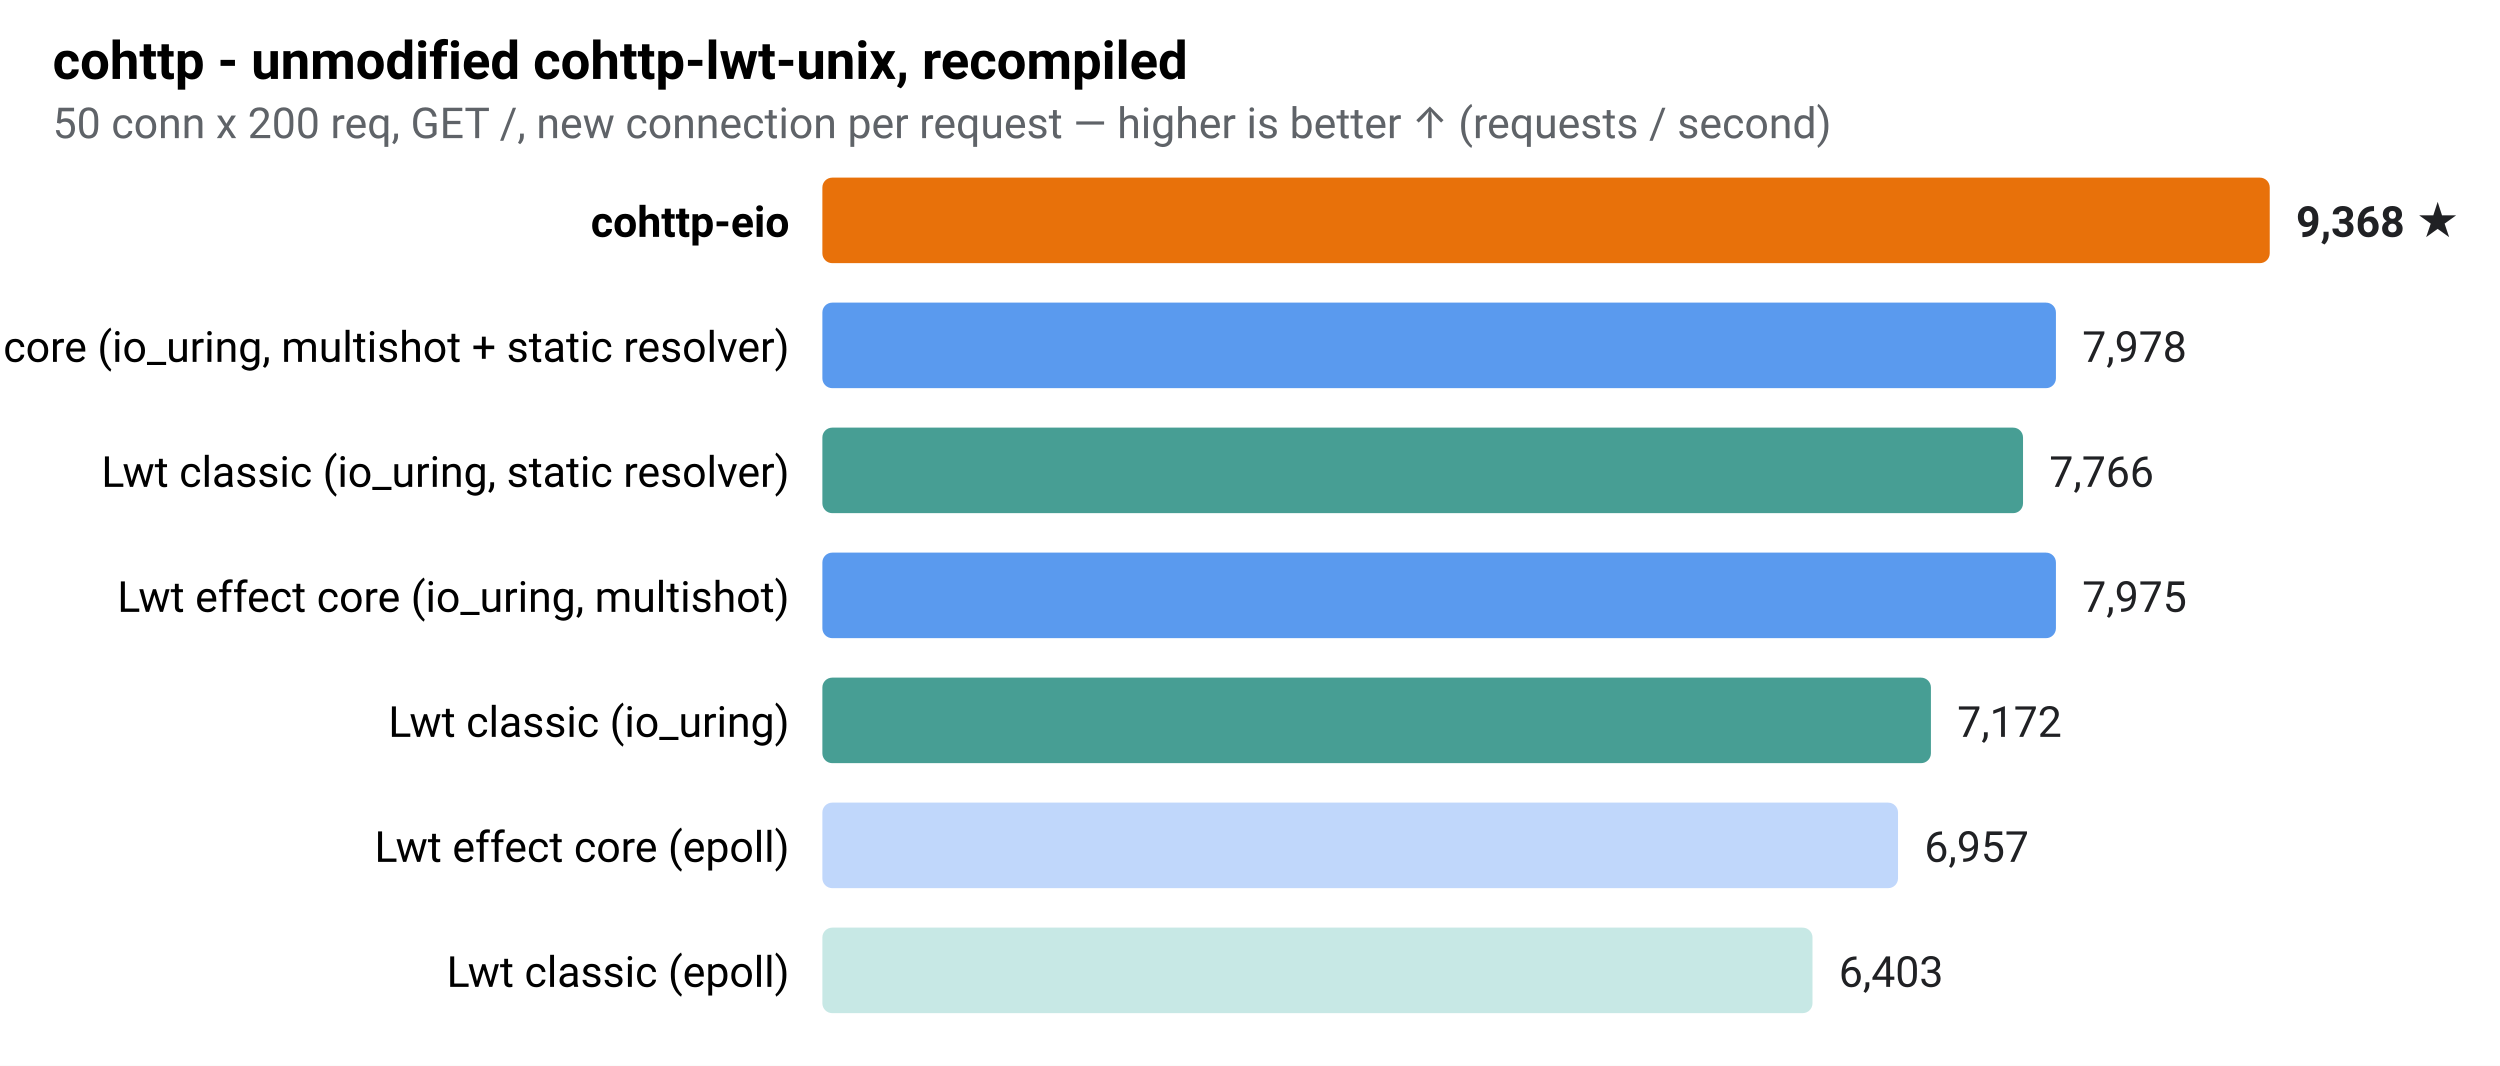
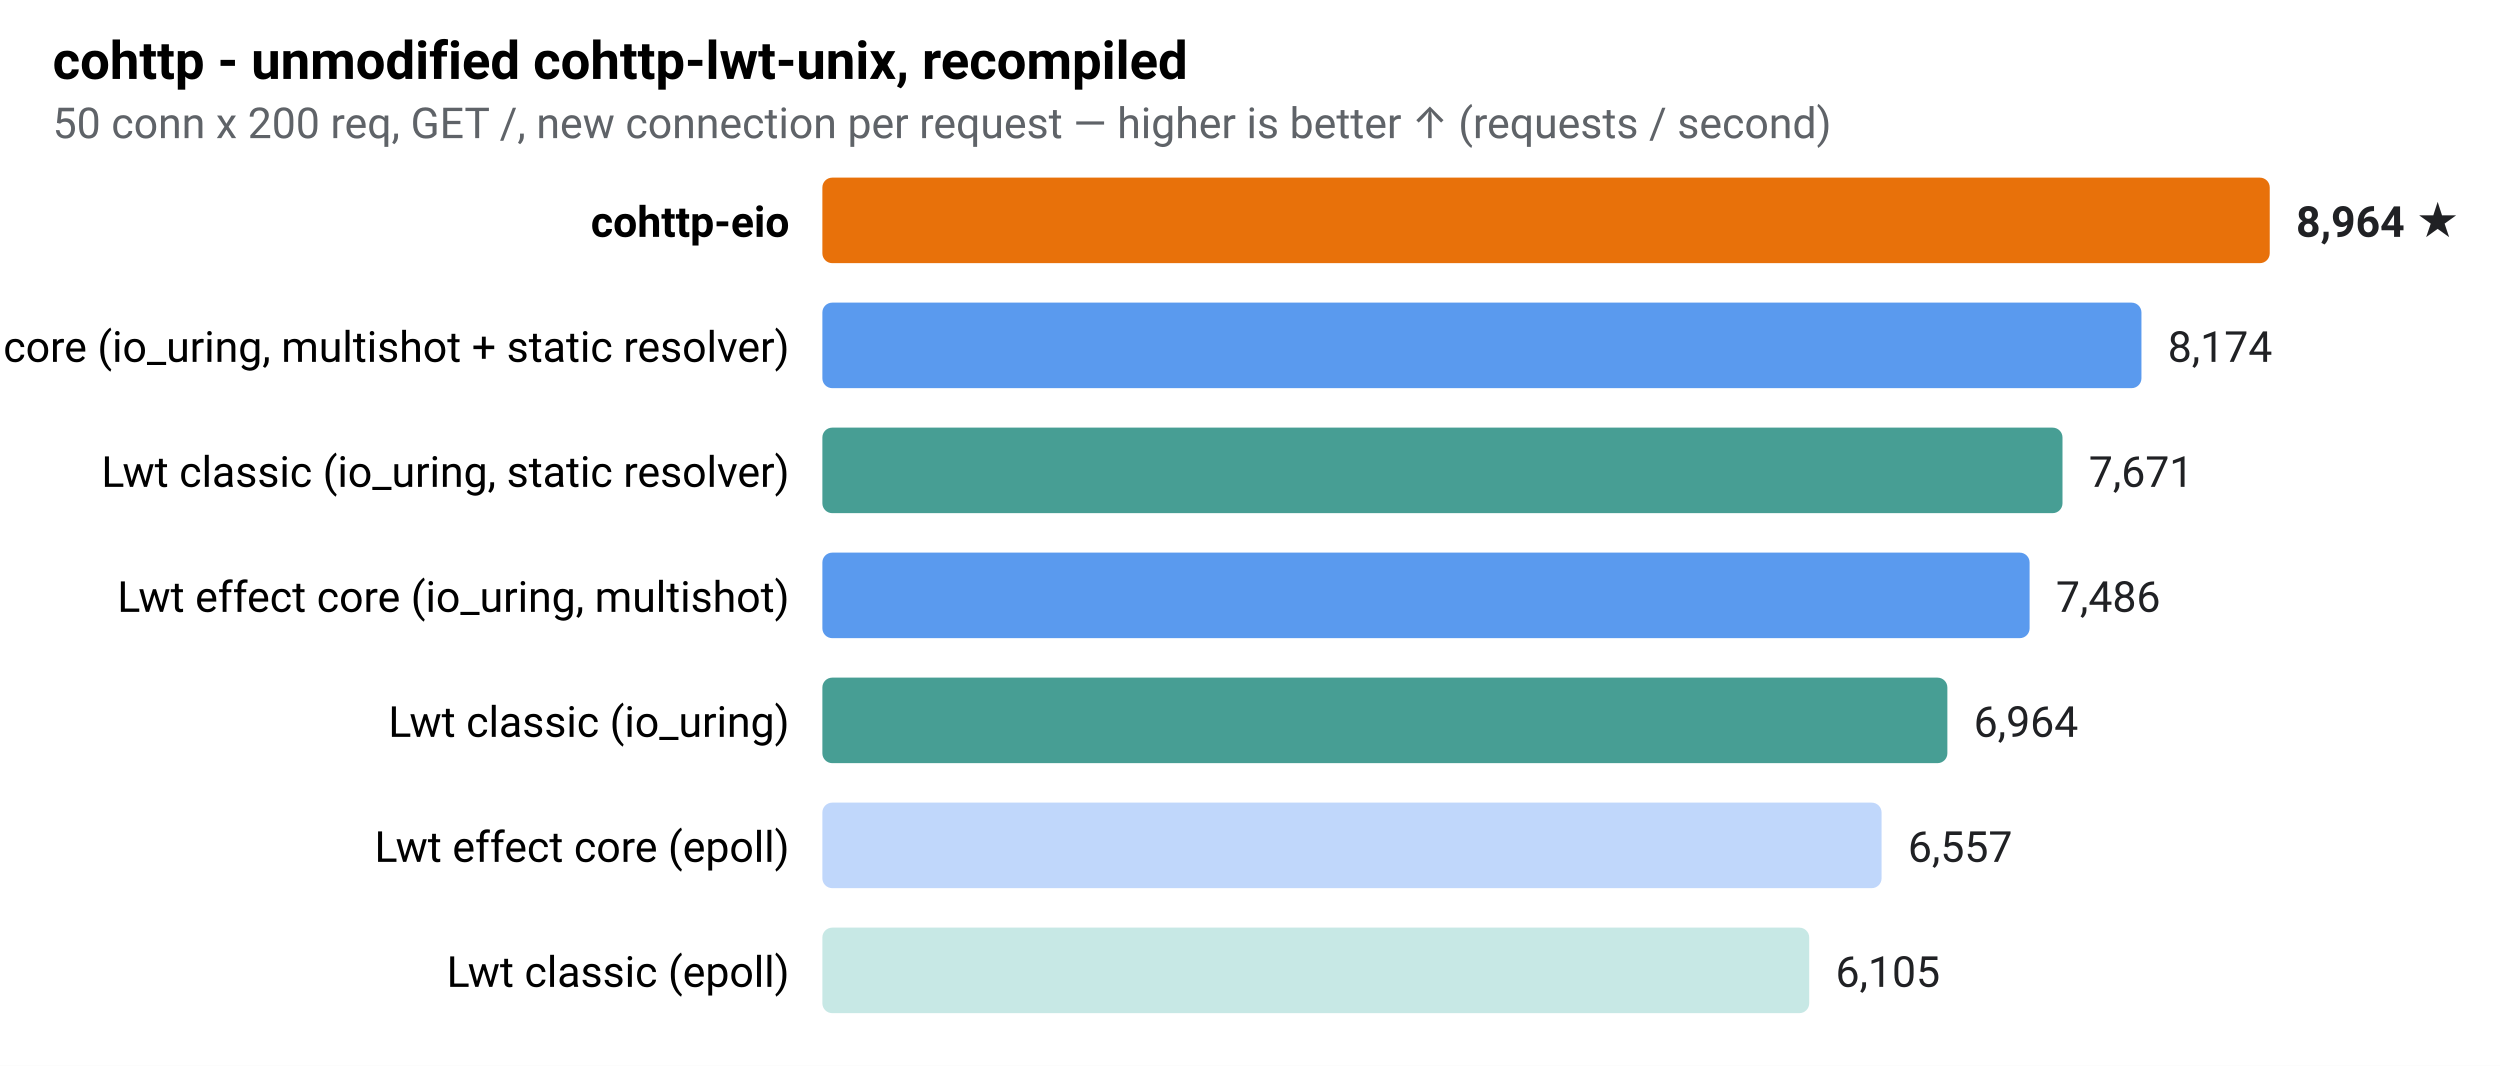
<svg xmlns="http://www.w3.org/2000/svg" width="760" height="324" font-family="-apple-system,Segoe UI,Roboto,sans-serif" font-size="13">
  <rect width="760" height="324" fill="white" />
  <text x="16" y="24" font-size="16" font-weight="700">cohttp - unmodified cohttp-lwt-unix, recompiled</text>
  <text x="16" y="42" fill="#5f6368">50 conn x 200 req, GET /, new connection per request — higher is better ↑ (requests / second)</text>
  <text x="240" y="72" text-anchor="end" font-weight="700">cohttp-eio</text>
  <rect x="250" y="54" width="440" height="26" rx="3" fill="#e8710a" />
-   <text x="698" y="72" fill="#202124" font-weight="700">9,368 ★</text>
+   <text x="698" y="72" fill="#202124" font-weight="700">8,964 ★</text>
  <text x="240" y="110" text-anchor="end">Lwt effect core (io_uring, multishot + static resolver)</text>
-   <rect x="250" y="92" width="375" height="26" rx="3" fill="#1a73e8" opacity="0.72" />
-   <text x="633" y="110" fill="#202124">7,978</text>
+   <rect x="250" y="92" width="401" height="26" rx="3" fill="#1a73e8" opacity="0.72" />
+   <text x="659" y="110" fill="#202124">8,174</text>
  <text x="240" y="148" text-anchor="end">Lwt classic (io_uring, static resolver)</text>
-   <rect x="250" y="130" width="365" height="26" rx="3" fill="#00796b" opacity="0.72" />
-   <text x="623" y="148" fill="#202124">7,766</text>
+   <rect x="250" y="130" width="377" height="26" rx="3" fill="#00796b" opacity="0.72" />
+   <text x="635" y="148" fill="#202124">7,671</text>
  <text x="240" y="186" text-anchor="end">Lwt effect core (io_uring, multishot)</text>
-   <rect x="250" y="168" width="375" height="26" rx="3" fill="#1a73e8" opacity="0.72" />
-   <text x="633" y="186" fill="#202124">7,975</text>
+   <rect x="250" y="168" width="367" height="26" rx="3" fill="#1a73e8" opacity="0.72" />
+   <text x="625" y="186" fill="#202124">7,486</text>
  <text x="240" y="224" text-anchor="end">Lwt classic (io_uring)</text>
-   <rect x="250" y="206" width="337" height="26" rx="3" fill="#00796b" opacity="0.72" />
-   <text x="595" y="224" fill="#202124">7,172</text>
+   <rect x="250" y="206" width="342" height="26" rx="3" fill="#00796b" opacity="0.72" />
+   <text x="600" y="224" fill="#202124">6,964</text>
  <text x="240" y="262" text-anchor="end">Lwt effect core (epoll)</text>
-   <rect x="250" y="244" width="327" height="26" rx="3" fill="#a8c7fa" opacity="0.72" />
-   <text x="585" y="262" fill="#202124">6,957</text>
+   <rect x="250" y="244" width="322" height="26" rx="3" fill="#a8c7fa" opacity="0.72" />
+   <text x="580" y="262" fill="#202124">6,557</text>
  <text x="240" y="300" text-anchor="end">Lwt classic (epoll)</text>
-   <rect x="250" y="282" width="301" height="26" rx="3" fill="#b2dfdb" opacity="0.72" />
-   <text x="559" y="300" fill="#202124">6,403</text>
+   <rect x="250" y="282" width="300" height="26" rx="3" fill="#b2dfdb" opacity="0.72" />
+   <text x="558" y="300" fill="#202124">6,105</text>
</svg>
